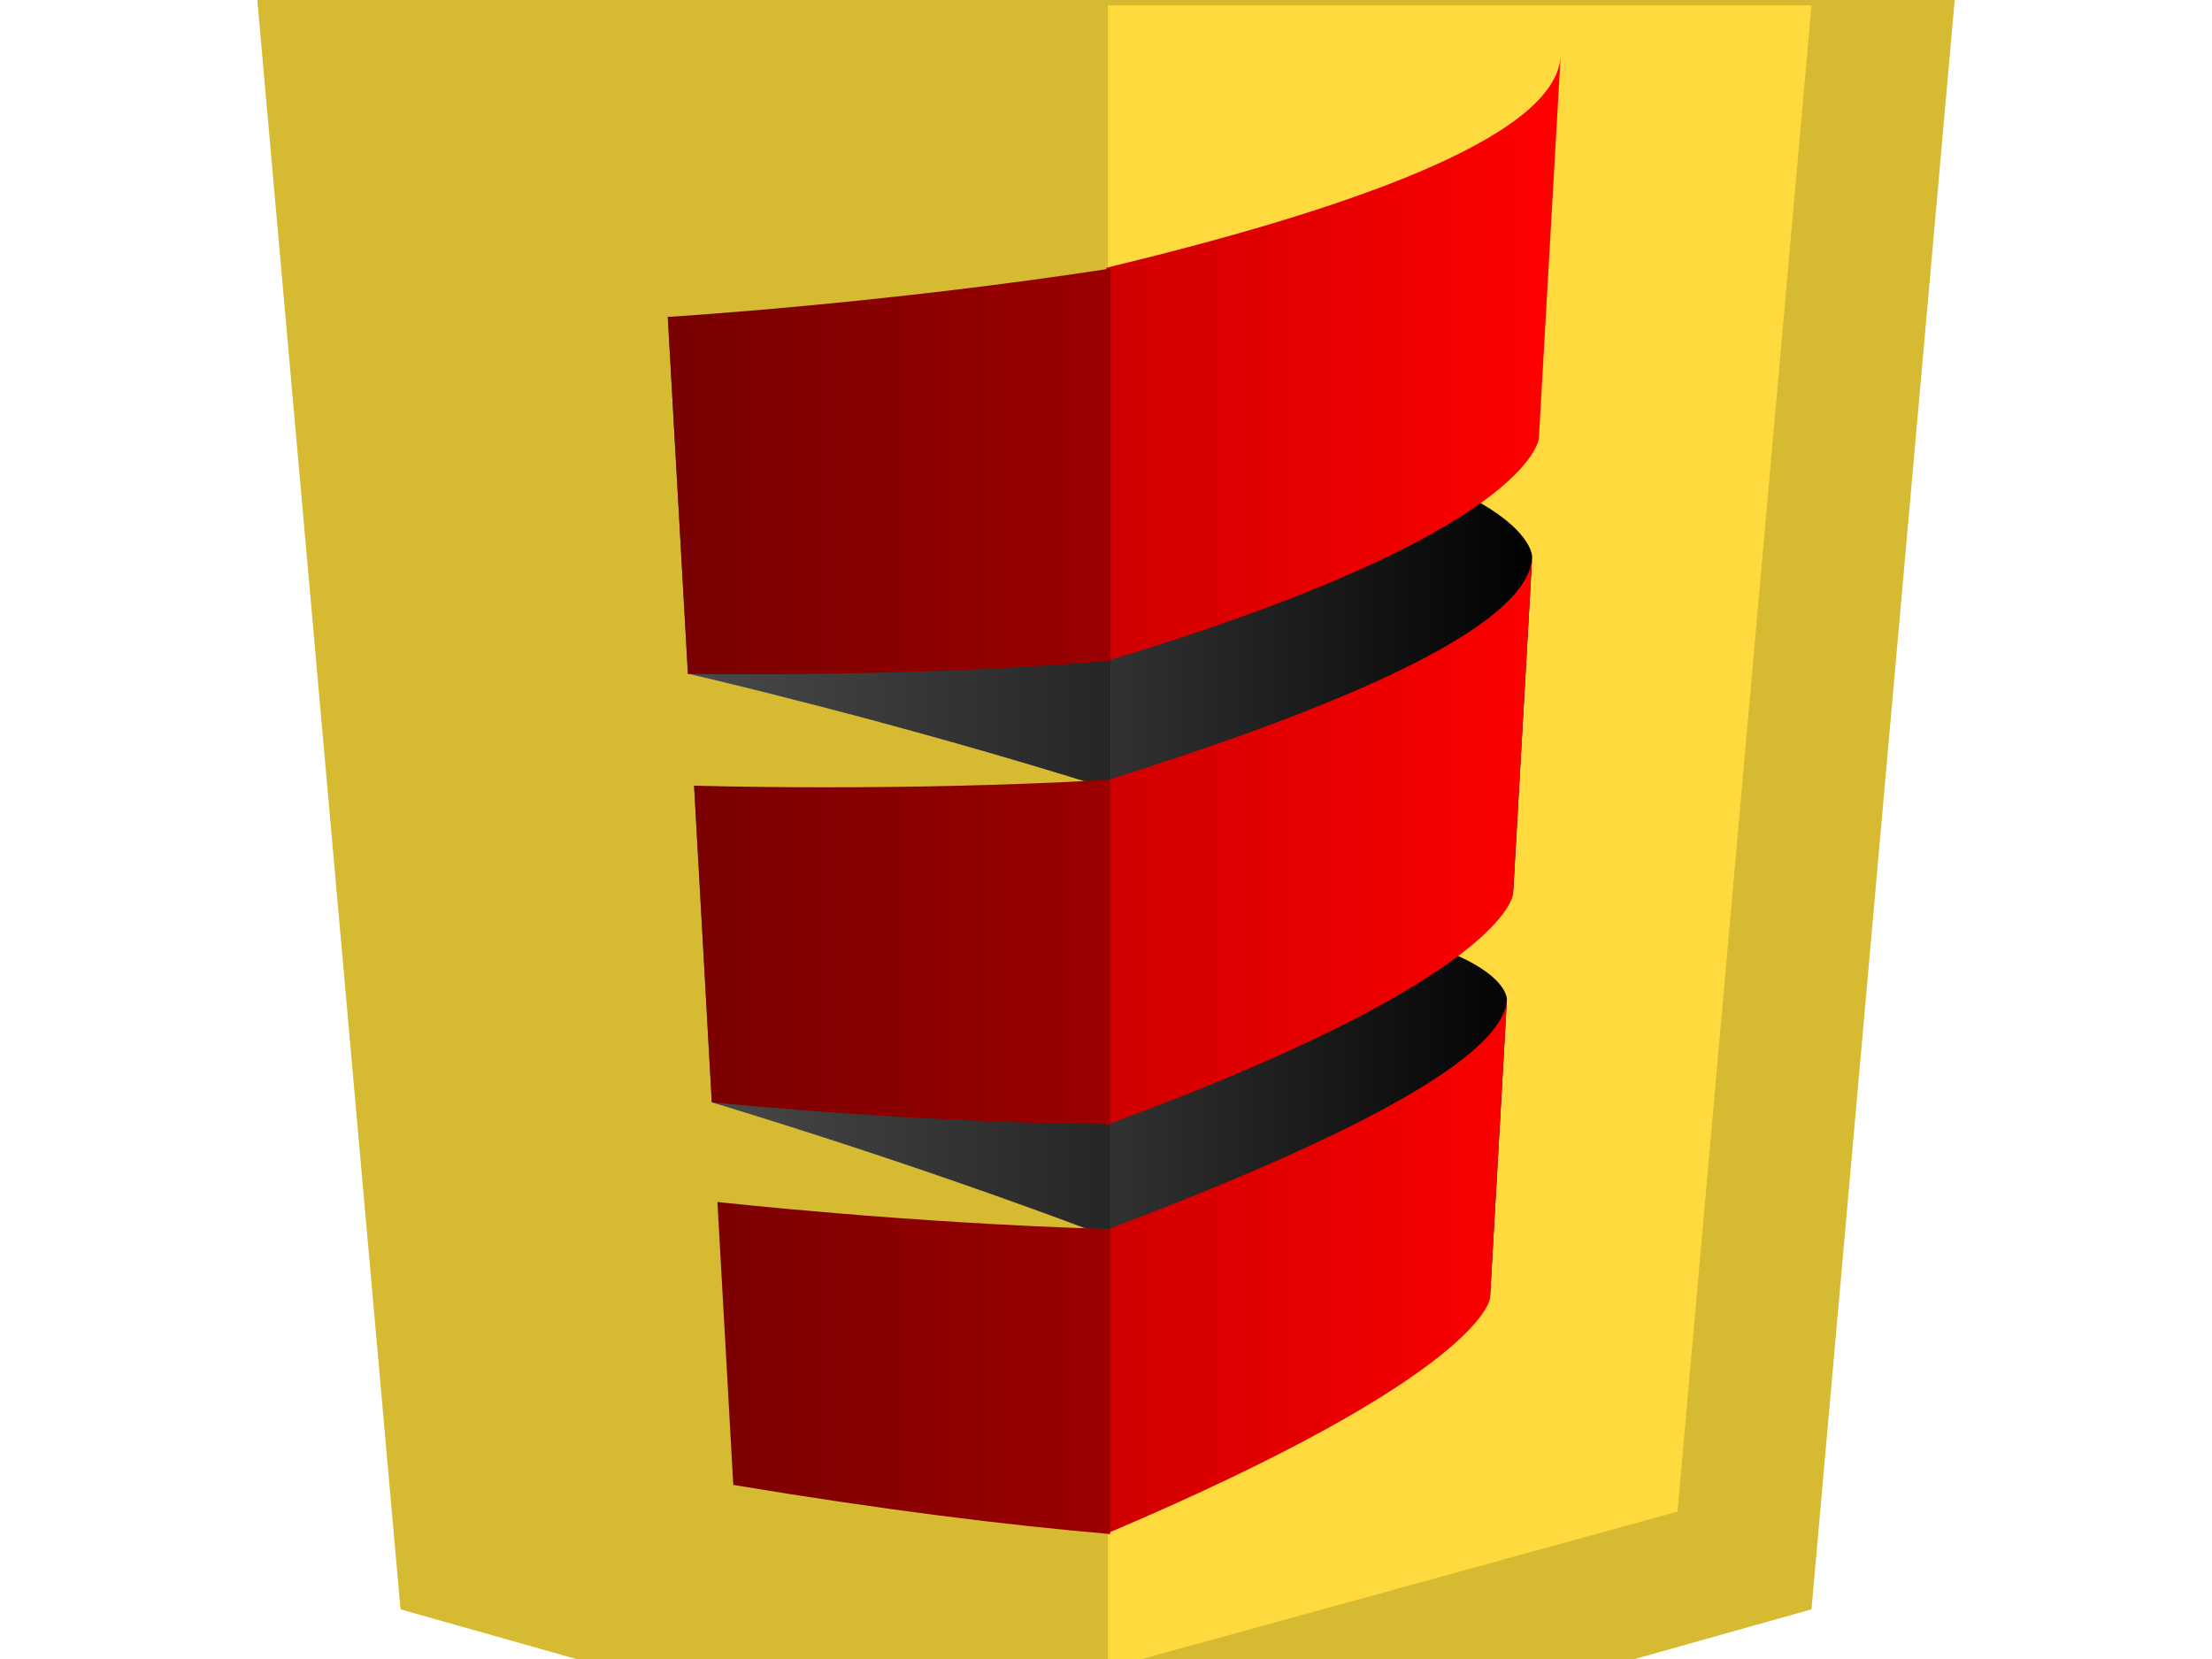
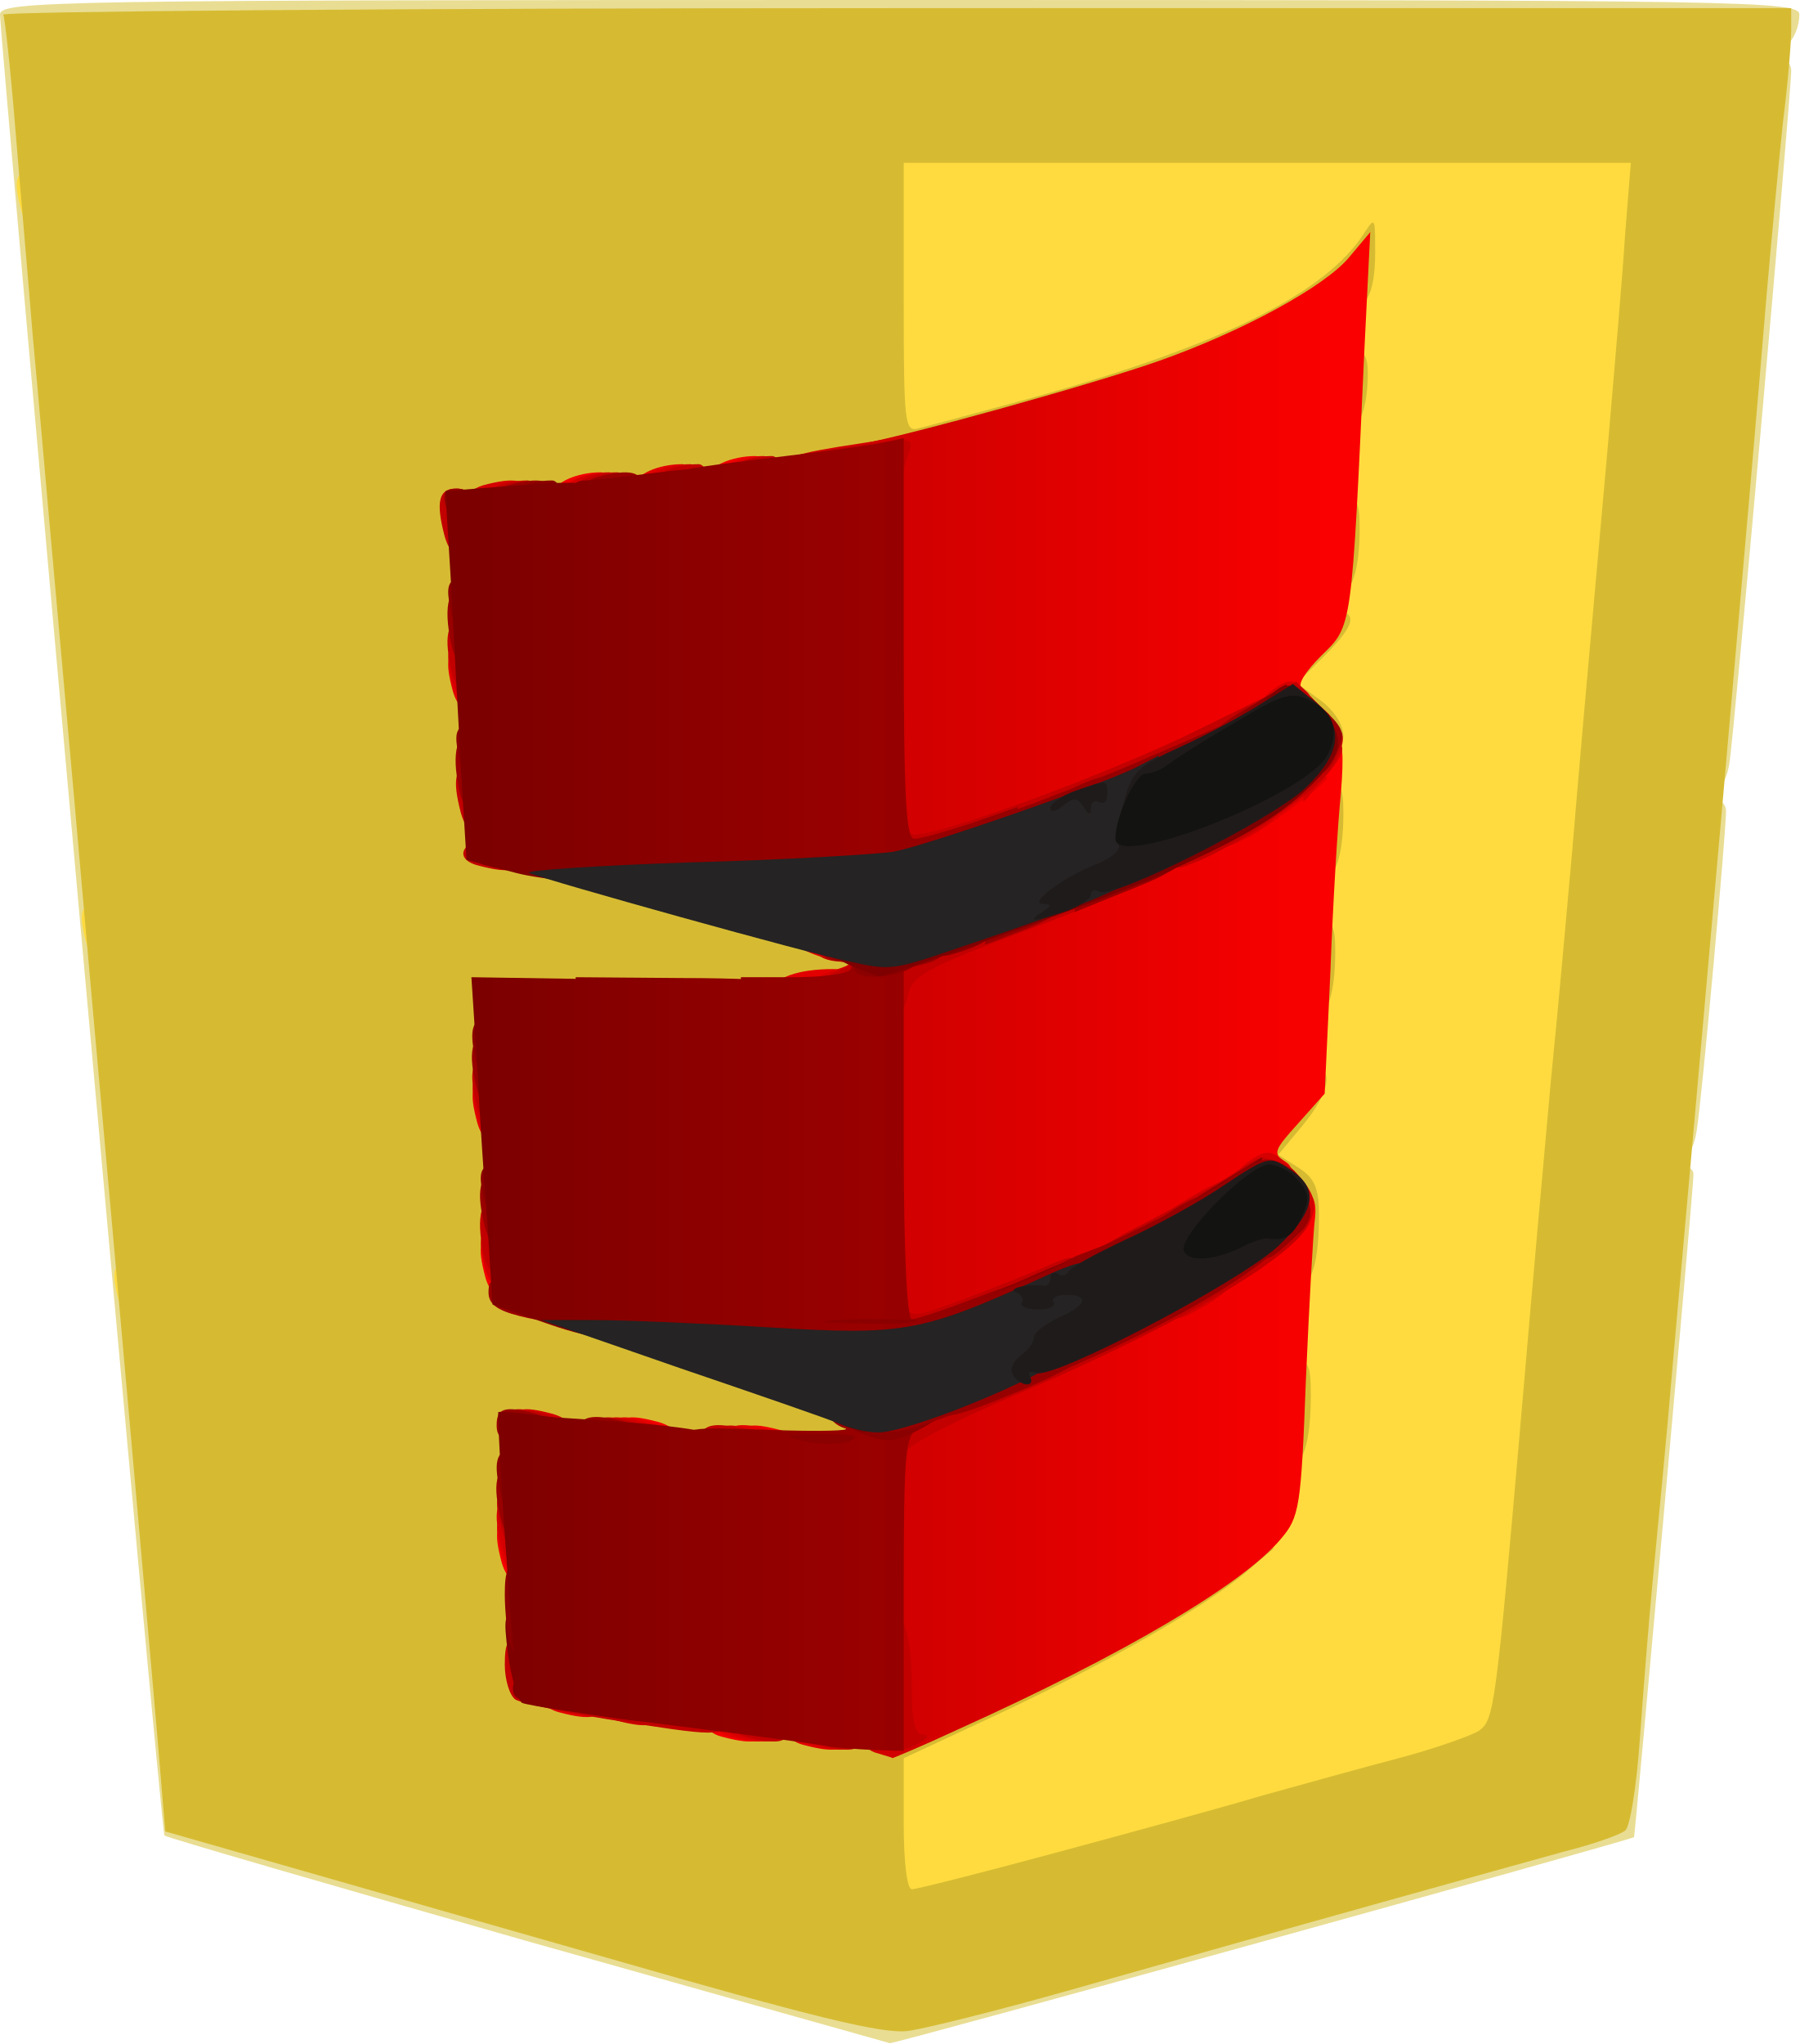
- <svg xmlns="http://www.w3.org/2000/svg" width="1024" height="768" viewBox="100 100 824 568">
-   <path fill="#d6ba32" d="M249.2 674.5L190.9 19.4h642.2l-58.3 655.1-263.5 74.1" />
-   <path fill="#ffda3e" d="M512.7 696.5l212.2-58.4L774.8 77H512.7z" />
-   <g transform="translate(.25 -.664)">
-     <linearGradient id="a" gradientUnits="userSpaceOnUse" x1="30.734" y1="692.755" x2="340.572" y2="692.755" gradientTransform="matrix(1.0501 0 0 1.1201 317.15 -290.412)">
-       <stop offset="0" stop-color="#646464" />
-       <stop offset="1" />
+ <svg xmlns="http://www.w3.org/2000/svg" class="img-fluid" id="outputsvg" style="transform: matrix(1, 0, 0, 1, 0, 0); transform-origin: 50% 50%; cursor: move; max-height: none; transition: transform 200ms ease-in-out 0s;" width="221" height="251" viewBox="0 0 2210 2510">
+   <defs>
+     <linearGradient id="lgpOnLHRG13tZV8" gradientUnits="userSpaceOnUse" x1="26.244%" y1="53.386%" x2="49.321%" y2="53.386%">
+       <stop offset="0%" style="stop-color:rgb(124,0,0);" />
+       <stop offset="98%" style="stop-color:rgb(154,0,0);" />
+       <stop offset="100%" style="stop-color:rgb(151,0,0);" />
    </linearGradient>
-     <path d="M511.9 411.8v124.1c74.9-2.5 144.2.9 142.9 23.4l6.3-111.3s1.8-31-149.2-36.2" fill="url(#a)" />
-     <linearGradient id="b" gradientUnits="userSpaceOnUse" x1="30.734" y1="698.115" x2="340.572" y2="698.115" gradientTransform="matrix(1.0501 0 0 1.1201 317.15 -463.934)">
-       <stop offset="0" stop-color="#646464" />
-       <stop offset="1" />
+     <linearGradient id="lg2Iwi1ZZhEatub5" gradientUnits="userSpaceOnUse" x1="51.131%" y1="48.606%" x2="74.208%" y2="48.606%">
+       <stop offset="0%" style="stop-color:rgb(210,0,0);" />
+       <stop offset="100%" style="stop-color:rgb(251,0,0);" />
    </linearGradient>
-     <path d="M511.9 227.3v141.4c79.6 4.3 152.9 14.6 151.5 39.9l7.1-125.4c0 .1 2-35-158.6-55.9" fill="url(#b)" />
-   </g>
-   <g transform="translate(1.354 .354)">
-     <linearGradient id="c" gradientUnits="userSpaceOnUse" x1="29.63" y1="663.394" x2="339.469" y2="663.394" gradientTransform="matrix(1.0501 0 0 1.1201 318.746 -462.39)">
-       <stop offset="0" stop-color="#4b4b4b" />
-       <stop offset="1" />
-     </linearGradient>
-     <path d="M347.4 192.6l7.5 133s76.4 17.5 157.4 43.1v-141c-44.9-11.9-99.4-23.9-164.9-35.1" fill="url(#c)" />
-     <linearGradient id="d" gradientUnits="userSpaceOnUse" x1="29.63" y1="660.995" x2="339.469" y2="660.995" gradientTransform="matrix(1.0501 0 0 1.1201 318.746 -288.869)">
-       <stop offset="0" stop-color="#4b4b4b" />
-       <stop offset="1" />
-     </linearGradient>
-     <path d="M357.2 367.3l6.6 118s72.2 21.4 148.4 50.4V411.6c-42-14.1-93.2-29.1-155-44.3" fill="url(#d)" />
-   </g>
-   <g transform="translate(.25 -.664)">
-     <linearGradient id="e" gradientUnits="userSpaceOnUse" x1="30.734" y1="665.163" x2="340.572" y2="665.163" gradientTransform="matrix(1.0501 0 0 -1.1201 317.15 954.329)">
-       <stop offset="0" stop-color="#a00000" />
-       <stop offset="1" stop-color="red" />
-     </linearGradient>
-     <path d="M681.1 96.6c-1.8 31-83.2 58.1-169.2 78.8v146.5c159.1-47.7 161.1-83 161.1-83l8.1-142.3" fill="url(#e)" />
-     <linearGradient id="f" gradientUnits="userSpaceOnUse" x1="30.734" y1="504.7" x2="340.572" y2="504.7" gradientTransform="matrix(1.0501 0 0 -1.1201 317.15 954.329)">
-       <stop offset="0" stop-color="#a00000" />
-       <stop offset="1" stop-color="red" />
-     </linearGradient>
-     <path d="M670.5 283.3c-1.5 27.2-78 57.8-158.6 83.1v128.3c149.7-54.8 151.5-86 151.5-86l7.1-125.4" fill="url(#f)" />
-     <linearGradient id="g" gradientUnits="userSpaceOnUse" x1="30.734" y1="363.198" x2="340.572" y2="363.198" gradientTransform="matrix(1.0501 0 0 -1.1201 317.15 954.329)">
-       <stop offset="0" stop-color="#a00000" />
-       <stop offset="1" stop-color="red" />
-     </linearGradient>
-     <path d="M661.1 448c-1.4 24.1-73.5 57.2-149.2 85.8V647c141.3-60 142.9-87.8 142.9-87.8l6.3-111.2" fill="url(#g)" />
-   </g>
-   <g transform="translate(1.354 .354)">
-     <linearGradient id="h" gradientUnits="userSpaceOnUse" x1="29.63" y1="627.977" x2="339.469" y2="627.977" gradientTransform="matrix(1.0501 0 0 -1.1201 318.746 953.592)">
-       <stop offset="0" stop-color="#780000" />
-       <stop offset="1" stop-color="#c00000" />
-     </linearGradient>
-     <path d="M512.2 174.7c-85.5 13.2-164.8 18-164.8 18l7.5 133c62.2.6 114.2-1.3 157.4-4.9V174.7h-.1" fill="url(#h)" />
-     <linearGradient id="i" gradientUnits="userSpaceOnUse" x1="29.63" y1="468.143" x2="339.469" y2="468.143" gradientTransform="matrix(1.0501 0 0 -1.1201 318.746 953.592)">
-       <stop offset="0" stop-color="#780000" />
-       <stop offset="1" stop-color="#c00000" />
-     </linearGradient>
-     <path d="M512.2 365.1c-80.2 4.6-155 2.2-155 2.2l6.6 118c58.8 5.5 107.8 7.8 148.4 8.1V365.1" fill="url(#i)" />
-     <linearGradient id="j" gradientUnits="userSpaceOnUse" x1="29.63" y1="329.761" x2="339.469" y2="329.761" gradientTransform="matrix(1.0501 0 0 -1.1201 318.746 953.592)">
-       <stop offset="0" stop-color="#780000" />
-       <stop offset="1" stop-color="#c00000" />
-     </linearGradient>
-     <path d="M512.2 532.5c-75.6-2.2-146.3-10.1-146.3-10.1l5.9 105.4c55.8 9.3 102.1 15 140.4 18.3V532.5" fill="url(#j)" />
+   </defs>
+   <g id="l1ptKaF8xFWWEl2Bp9vJLfY" fill="rgb(233,221,147)" style="transform: none;">
+     <g style="transform: none;">
+       <path id="pBzLbTvEI" d="M645 2383 c-242 -69 -442 -127 -443 -129 -4 -2 -201 -2199 -202 -2236 0 -17 59 -18 1105 -18 1046 0 1105 1 1105 18 0 25 -20 51 -27 35 -4 -10 -228 -13 -1073 -13 l-1069 0 4 47 c2 27 9 102 15 168 5 66 17 194 25 285 8 91 21 244 30 340 8 96 24 274 35 395 30 332 70 791 77 872 l6 72 56 16 c31 9 79 23 106 31 408 116 692 194 707 194 11 0 90 -20 176 -44 286 -81 546 -154 612 -172 36 -9 70 -21 76 -26 6 -4 14 -54 18 -111 4 -56 11 -145 16 -197 16 -157 40 -434 40 -458 0 -15 6 -22 20 -22 11 0 20 5 20 12 0 19 -72 813 -73 814 -9 5 -908 254 -914 253 -4 -1 -206 -58 -448 -126z" />
+       <path id="pY10GwdX9" d="M2050 1383 c0 -21 7 -110 15 -198 8 -88 15 -170 15 -182 0 -16 6 -23 20 -23 12 0 20 7 20 16 0 26 -30 357 -36 392 -7 47 -34 43 -34 -5z" />
+       <path id="pBYIUviRh" d="M2090 939 c0 -29 26 -339 49 -589 6 -58 13 -144 16 -192 6 -78 9 -88 26 -88 11 0 19 7 19 17 0 29 -70 816 -76 851 -7 43 -34 44 -34 1z" />
+     </g>
+   </g>
+   <g id="lON7Y2VoRBcf1AU0TxkCOC" fill="rgb(255,219,63)" style="transform: none;">
+     <g style="transform: none;">
+       <path id="p3gNt91Np" d="M1080 2240 l0 -111 118 -55 c159 -75 268 -140 324 -194 l46 -45 6 -95 c16 -273 17 -259 -10 -277 -33 -21 -31 -65 5 -111 29 -37 29 -39 41 -237 l12 -200 -31 -26 c-41 -34 -41 -67 3 -111 37 -37 37 -38 51 -290 l6 -107 -78 38 c-119 58 -390 141 -460 141 l-33 0 0 -195 0 -195 476 0 477 0 -6 117 c-4 65 -13 195 -22 288 -19 209 -31 344 -44 500 -6 66 -17 192 -26 280 -8 88 -24 266 -35 395 -33 381 -35 391 -53 405 -9 6 -54 22 -99 34 -46 12 -121 33 -168 46 -233 67 -424 115 -460 115 l-40 0 0 -110z" />
+       <path id="p6Qu8xCW9" d="M146 1598 c-10 -38 -7 -48 14 -48 16 0 20 7 20 35 0 40 -24 49 -34 13z" />
+       <path id="pPjqkcnqo" d="M106 1158 c-10 -38 -7 -48 14 -48 16 0 20 7 20 35 0 40 -24 49 -34 13z" />
+       <path id="pBM7ixtI5" d="M26 258 c-10 -38 -7 -48 14 -48 16 0 20 7 20 35 0 40 -24 49 -34 13z" />
+     </g>
+   </g>
+   <g id="l4ycuSB6EonKVqXy8kaqKkJ" fill="rgb(214,187,50)" style="transform: none;">
+     <g style="transform: none;">
+       <path id="pFVv6dBg1" d="M745 2404 c-340 -97 -391 -112 -486 -139 l-56 -16 -6 -72 c-6 -75 -51 -581 -87 -982 -11 -126 -29 -329 -40 -450 -11 -121 -24 -272 -30 -335 -5 -63 -15 -176 -21 -250 -6 -74 -13 -138 -15 -142 -3 -4 490 -8 1095 -8 l1101 0 0 27 c0 15 -4 65 -10 112 -5 47 -14 142 -20 211 -17 208 -88 1008 -115 1310 -8 96 -20 218 -25 270 -5 52 -12 141 -16 197 -4 57 -12 107 -18 111 -6 5 -40 17 -76 26 -65 18 -321 89 -610 171 -85 24 -173 46 -195 49 -31 4 -116 -17 -370 -90z m552 -129 c93 -25 206 -56 253 -70 47 -13 122 -34 168 -46 45 -12 90 -28 99 -34 18 -14 20 -24 53 -405 11 -129 27 -307 35 -395 9 -88 20 -214 26 -280 10 -119 15 -176 44 -500 8 -93 18 -209 21 -257 l7 -88 -447 0 -446 0 0 166 c0 153 1 165 18 160 9 -2 60 -16 112 -30 250 -67 389 -134 437 -212 11 -17 12 -15 12 16 1 58 -9 80 -35 80 -13 0 -24 5 -24 10 0 6 -13 10 -30 10 -18 0 -30 5 -30 13 0 15 -41 37 -70 37 -10 0 -20 4 -22 9 -4 11 -242 84 -344 106 -38 8 -154 24 -259 35 -104 11 -214 23 -244 26 l-54 6 7 146 c4 81 9 170 13 199 l6 52 51 11 c28 5 135 34 239 63 l187 52 0 31 c0 30 -2 31 -52 38 -29 3 -136 6 -236 6 l-184 0 6 123 c4 67 9 145 12 172 l5 50 107 33 c59 19 160 52 225 75 l117 41 0 34 0 35 -117 -6 c-65 -4 -164 -10 -221 -13 l-103 -7 7 139 c4 81 11 144 18 150 6 6 79 21 161 33 246 34 259 35 293 17 17 -9 40 -16 52 -16 11 0 20 -4 20 -8 0 -10 65 -42 85 -42 8 0 15 -4 15 -8 0 -11 66 -42 90 -42 11 0 20 -7 20 -15 0 -9 9 -15 25 -15 16 0 25 -6 25 -15 0 -8 9 -15 20 -15 11 0 20 -7 20 -15 0 -11 11 -15 38 -15 l37 1 -35 30 c-50 42 -166 109 -302 173 l-118 55 0 81 c0 46 4 80 10 80 5 0 85 -20 177 -45z" />
+       <path id="p11YgGirHY" d="M1570 1735 c0 -58 2 -65 20 -65 17 0 20 7 20 43 0 56 -9 87 -26 87 -11 0 -14 -16 -14 -65z" />
+       <path id="p17ugvsW6F" d="M1580 1533 c-1 -48 -17 -83 -39 -83 -6 0 -11 -15 -11 -34 0 -26 7 -41 30 -59 17 -14 30 -30 30 -36 0 -6 9 -11 20 -11 29 0 25 29 -10 72 l-30 36 25 16 c20 13 25 25 25 59 0 56 -9 87 -26 87 -10 0 -14 -14 -14 -47z" />
+       <path id="pXF7bujLz" d="M1600 1190 c0 -53 2 -60 20 -60 16 0 20 7 20 38 0 52 -10 82 -26 82 -10 0 -14 -16 -14 -60z" />
+       <path id="p49oAUE9E" d="M1610 1020 c0 -53 2 -60 20 -60 16 0 20 7 20 38 0 52 -10 82 -26 82 -10 0 -14 -16 -14 -60z" />
+       <path id="pr2KxK481" d="M1595 900 c-9 -10 -20 -40 -23 -65 -4 -41 -2 -47 17 -52 11 -3 21 -12 21 -19 0 -8 10 -14 25 -14 34 0 31 16 -8 55 l-34 34 29 21 c32 24 38 60 10 60 -11 0 -27 -9 -37 -20z" />
+       <path id="pIP8qmX3c" d="M1630 670 c0 -53 2 -60 20 -60 16 0 20 7 20 38 0 52 -10 82 -26 82 -10 0 -14 -16 -14 -60z" />
+       <path id="p1DTQIkjkC" d="M1640 480 c0 -43 3 -50 20 -50 15 0 20 7 20 28 0 42 -11 72 -26 72 -10 0 -14 -14 -14 -50z" />
+     </g>
+   </g>
+   <g id="l4mdhA36GWP3X10TZN0G1md" fill="rgb(244,0,0)" style="transform: none;">
+     <g style="transform: none;">
+       <path id="ptbNaX5YL" d="M1078 2153 c-10 -2 -18 -10 -18 -18 0 -14 30 -25 73 -25 15 0 27 -6 27 -13 0 -15 61 -47 90 -47 11 0 20 -4 20 -10 0 -5 7 -10 15 -10 8 0 15 -3 15 -8 0 -4 20 -18 44 -31 44 -23 45 -24 50 -85 3 -33 5 -104 4 -156 -2 -114 15 -151 93 -200 27 -18 60 -46 74 -62 30 -36 55 -32 50 9 -2 15 -7 104 -11 196 -6 159 -8 170 -31 197 -46 55 -193 142 -397 234 -43 20 -79 35 -80 35 0 -1 -9 -3 -18 -6z" fill="url(#lg2Iwi1ZZhEatub5)" />
+       <path id="pCWroagdu" d="M888 2133 c-33 -8 -20 -33 17 -33 28 0 35 4 35 20 0 20 -14 23 -52 13z" />
+       <path id="pRQ4gHoOY" d="M616 1918 c-10 -38 -7 -48 14 -48 16 0 20 7 20 35 0 40 -24 49 -34 13z" />
+       <path id="pTptgKvJ0" d="M910 1770 c0 -21 10 -24 48 -14 36 10 27 34 -13 34 -28 0 -35 -4 -35 -20z" />
+       <path id="p6gfuWyOh" d="M760 1760 c0 -21 10 -24 48 -14 36 10 27 34 -13 34 -28 0 -35 -4 -35 -20z" />
+       <path id="pu9PN0d5t" d="M596 1568 c-10 -38 -7 -48 14 -48 16 0 20 7 20 35 0 40 -24 49 -34 13z" />
+       <path id="pdzPl0589" d="M1436 1458 c-33 -201 -38 -247 -33 -295 3 -30 13 -65 21 -78 9 -14 16 -31 16 -39 0 -9 22 -27 49 -41 28 -14 69 -43 92 -65 63 -60 73 -55 66 33 -4 39 -10 139 -13 221 l-7 149 -33 37 c-29 32 -31 37 -16 46 14 9 9 15 -29 37 -25 15 -60 27 -77 27 -27 0 -32 -4 -36 -32z" fill="url(#lg2Iwi1ZZhEatub5)" />
+       <path id="p1CqqC647g" d="M1423 903 c-14 -30 -16 -151 -4 -278 4 -46 3 -91 -2 -106 l-10 -25 -93 27 c-106 32 -231 59 -269 59 -41 0 -31 -28 13 -35 57 -10 287 -74 366 -102 102 -36 203 -91 233 -127 l26 -31 -7 140 c-16 351 -15 343 -53 380 -20 20 -30 36 -24 40 20 12 11 22 -48 54 -74 39 -111 41 -128 4z" fill="url(#lg2Iwi1ZZhEatub5)" />
+       <path id="pOxqTPrDU" d="M680 606 c0 -13 28 -26 58 -26 6 0 12 9 12 20 0 16 -7 20 -35 20 -23 0 -35 -5 -35 -14z" />
+       <path id="p2EgDsOaF" d="M870 586 c0 -13 28 -26 58 -26 6 0 12 9 12 20 0 16 -7 20 -35 20 -23 0 -35 -5 -35 -14z" />
+     </g>
+   </g>
+   <g id="l2nwvD0tNjAWMlxnD0di6Hc" fill="rgb(227,0,0)" style="transform: none;">
+     <g style="transform: none;">
+       <path id="pIknicey8" d="M988 2143 c-33 -8 -20 -33 17 -33 28 0 35 4 35 20 0 20 -14 23 -52 13z" />
+       <path id="p16qyA4JKy" d="M1110 2125 c0 -22 4 -25 36 -25 44 0 42 18 -4 37 -31 13 -32 12 -32 -12z" />
+       <path id="pzLUF45J1" d="M898 2133 c-33 -8 -20 -33 17 -33 28 0 35 4 35 20 0 20 -14 23 -52 13z" />
+       <path id="pjjqFOgt9" d="M688 2103 c-33 -8 -20 -33 17 -33 28 0 35 4 35 20 0 20 -14 23 -52 13z" />
+       <path id="pfL7pMnz9" d="M1225 1957 c2 -170 14 -287 29 -287 15 0 200 -93 204 -102 2 -5 10 -8 18 -8 8 0 14 -4 14 -10 0 -5 7 -10 15 -10 8 0 15 -4 15 -10 0 -5 11 -10 25 -10 16 0 25 -6 25 -15 0 -8 8 -15 18 -15 15 0 19 8 19 33 1 22 -1 27 -6 14 -6 -17 -8 -17 -20 -4 -7 9 -34 30 -61 47 -76 49 -92 85 -91 202 1 53 4 103 7 112 3 8 0 24 -6 36 -11 20 -10 21 19 17 16 -3 34 -8 40 -12 6 -3 9 0 6 8 -5 12 -188 120 -246 144 l-26 11 2 -141z" fill="url(#lg2Iwi1ZZhEatub5)" />
+       <path id="pB56r99bo" d="M616 1908 c-10 -38 -7 -48 14 -48 16 0 20 7 20 35 0 40 -24 49 -34 13z" />
+       <path id="pQUVJC9b7" d="M890 1770 c0 -21 16 -25 58 -14 39 11 27 34 -18 34 -33 0 -40 -3 -40 -20z" />
+       <path id="pshoxI7f3" d="M750 1760 c0 -21 10 -24 48 -14 36 10 27 34 -13 34 -28 0 -35 -4 -35 -20z" />
+       <path id="plYwvemO1" d="M1245 1559 c-10 -35 -19 -329 -10 -394 5 -43 10 -55 24 -55 10 0 20 -3 24 -6 15 -16 165 -74 189 -74 31 0 37 14 12 24 -9 4 -14 9 -11 13 4 3 -2 20 -12 37 -30 49 -33 88 -17 185 9 50 16 102 16 116 0 14 5 25 11 25 6 0 8 7 5 16 -5 12 5 10 38 -10 24 -14 46 -22 50 -19 12 12 6 43 -9 43 -8 0 -15 4 -15 8 0 18 -190 105 -239 110 -44 4 -49 2 -56 -19z" fill="url(#lg2Iwi1ZZhEatub5)" />
+       <path id="pPdSvEWjO" d="M586 1378 c-10 -38 -7 -48 14 -48 16 0 20 7 20 35 0 40 -24 49 -34 13z" />
+       <path id="pfLAvFCZy" d="M950 1216 c0 -15 30 -26 73 -26 20 0 27 5 27 20 0 17 -7 20 -50 20 -36 0 -50 -4 -50 -14z" />
+       <path id="p1ok6gmN7" d="M995 1170 c-16 -7 -13 -9 18 -9 20 -1 37 4 37 9 0 12 -27 12 -55 0z" />
+       <path id="p17HlqAhXo" d="M1520 1005 c0 -18 5 -25 20 -25 11 0 20 -7 20 -15 0 -10 11 -15 35 -15 19 0 35 2 35 5 0 7 -92 75 -101 75 -5 0 -9 -11 -9 -25z" />
+       <path id="pxQQyKOIv" d="M1260 991 c0 -5 -9 -12 -19 -16 -29 -9 -32 -43 -21 -245 6 -122 6 -186 0 -188 -6 -2 -10 -9 -10 -16 0 -11 148 -62 200 -69 8 -2 20 -6 26 -9 14 -9 17 32 13 157 -2 55 -4 136 -4 180 0 76 1 80 23 83 23 3 23 4 5 18 -25 20 65 -24 101 -49 16 -12 26 -16 23 -10 -4 7 -3 14 2 18 14 8 2 35 -15 35 -8 0 -14 4 -14 9 0 8 -94 54 -188 90 -55 22 -122 28 -122 12z" fill="url(#lg2Iwi1ZZhEatub5)" />
+       <path id="p18F2aNGXR" d="M556 848 c-10 -38 -7 -48 14 -48 16 0 20 7 20 35 0 40 -24 49 -34 13z" />
+       <path id="pknx2q53z" d="M780 596 c0 -13 28 -26 58 -26 6 0 12 9 12 20 0 16 -7 20 -35 20 -23 0 -35 -5 -35 -14z" />
+       <path id="pdxr9hWOi" d="M880 586 c0 -13 28 -26 58 -26 6 0 12 9 12 20 0 16 -7 20 -35 20 -23 0 -35 -5 -35 -14z" />
+     </g>
+   </g>
+   <g id="l5gHrRne25h6BNpmSVPVkJH" fill="rgb(213,0,0)" style="transform: none;">
+     <g style="transform: none;">
+       <path id="pw74UzKyC" d="M998 2143 c-33 -8 -20 -33 17 -33 28 0 35 4 35 20 0 20 -14 23 -52 13z" />
+       <path id="p3hrx7CAv" d="M1085 2038 c-3 -62 -5 -155 -3 -206 l3 -94 75 -30 c41 -16 87 -36 102 -44 14 -8 36 -14 47 -14 12 0 21 -4 21 -10 0 -5 16 -10 35 -10 19 0 35 4 35 8 0 5 -25 22 -57 37 -31 16 -51 31 -45 33 6 2 4 10 -7 21 -25 25 -46 156 -35 218 4 26 8 55 8 64 1 9 7 23 15 33 8 9 11 19 7 23 -3 3 -6 1 -6 -5 0 -6 -7 -9 -15 -6 -8 4 -15 12 -15 19 0 11 -127 75 -149 75 -5 0 -12 -51 -16 -112z" fill="url(#lg2Iwi1ZZhEatub5)" />
+       <path id="pzgVuzU2a" d="M908 2133 c-33 -8 -20 -33 17 -33 28 0 35 4 35 20 0 20 -14 23 -52 13z" />
+       <path id="p3oAEU2dL" d="M758 2113 c-33 -8 -20 -33 17 -33 28 0 35 4 35 20 0 20 -14 23 -52 13z" />
+       <path id="plRQU1WO6" d="M616 1898 c-11 -42 -7 -58 14 -58 17 0 20 7 20 40 0 45 -23 57 -34 18z" />
+       <path id="pysXEkDpq" d="M880 1770 c0 -21 10 -24 48 -14 36 10 27 34 -13 34 -28 0 -35 -4 -35 -20z" />
+       <path id="p124NMlIdx" d="M740 1760 c0 -21 10 -24 48 -14 36 10 27 34 -13 34 -28 0 -35 -4 -35 -20z" />
+       <path id="pViKA5fEB" d="M630 1750 c0 -21 10 -24 48 -14 36 10 27 34 -13 34 -28 0 -35 -4 -35 -20z" />
+       <path id="p15xEmImSU" d="M1087 1643 c-8 -8 -9 -429 -1 -458 4 -15 33 -30 112 -59 59 -21 136 -52 171 -68 65 -28 121 -37 121 -17 0 10 -138 79 -158 79 -5 0 -23 18 -40 40 -32 39 -32 40 -32 152 1 62 4 134 7 161 5 42 8 47 32 47 l26 1 -25 15 -25 15 25 -7 c21 -5 76 -27 103 -41 4 -2 7 7 7 21 0 19 -5 26 -19 26 -11 0 -21 3 -23 8 -3 8 -46 26 -157 68 -63 24 -111 30 -124 17z" fill="url(#lg2Iwi1ZZhEatub5)" />
+       <path id="p12MRi7hpv" d="M1440 1595 c0 -22 4 -25 35 -25 43 0 44 10 6 33 -38 22 -41 22 -41 -8z" />
+       <path id="pF5gBArWh" d="M596 1558 c-10 -38 -7 -48 14 -48 16 0 20 7 20 35 0 40 -24 49 -34 13z" />
+       <path id="ppUAbvhjx" d="M1420 1502 c0 -8 71 -52 84 -52 14 0 5 48 -10 54 -23 9 -74 7 -74 -2z" />
+       <path id="pVEvdNjIu" d="M1580 1486 c0 -18 -7 -25 -30 -29 -35 -8 -38 -17 -10 -35 18 -11 24 -9 50 16 20 21 27 36 23 51 -7 29 -33 27 -33 -3z" />
+       <path id="pl75tBg3L" d="M586 1368 c-10 -38 -7 -48 14 -48 16 0 20 7 20 35 0 40 -24 49 -34 13z" />
+       <path id="p4SNi3l8y" d="M990 1216 c0 -7 15 -18 33 -24 22 -7 26 -10 12 -11 -11 -1 -27 -6 -35 -11 -11 -7 -5 -10 23 -10 36 0 37 1 37 35 0 33 -2 35 -35 35 -23 0 -35 -5 -35 -14z" />
+       <path id="ppgrNmsR1" d="M1087 1053 c-4 -3 -7 -112 -7 -240 l0 -234 -60 7 c-50 6 -60 4 -60 -9 0 -15 13 -20 100 -33 44 -6 193 -39 228 -50 10 -4 13 -3 6 3 -24 19 -35 77 -43 236 -9 166 -7 207 9 207 5 0 15 7 24 15 13 14 21 13 68 -6 106 -42 98 -41 98 -14 0 20 -5 25 -25 25 -14 0 -25 5 -25 10 0 6 -11 10 -24 10 -13 0 -26 4 -28 9 -1 4 -46 22 -98 40 -91 30 -149 39 -163 24z" fill="url(#lg2Iwi1ZZhEatub5)" />
+       <path id="psTeXxSeT" d="M1500 1015 c0 -22 4 -25 35 -25 43 0 44 10 6 33 -38 22 -41 22 -41 -8z" />
+       <path id="pQTUAYNG0" d="M1600 948 c0 -34 3 -38 25 -38 31 0 32 11 0 47 l-24 28 -1 -37z" />
+       <path id="p1AfezPRGc" d="M1550 862 c0 -4 9 -13 19 -19 16 -10 22 -8 37 8 17 18 16 19 -19 19 -21 0 -37 -3 -37 -8z" />
+       <path id="p1EiIsUj8J" d="M556 838 c-10 -38 -7 -48 14 -48 16 0 20 7 20 35 0 40 -24 49 -34 13z" />
+       <path id="pprXGRDeu" d="M570 616 c0 -7 10 -16 23 -20 41 -11 57 -7 57 14 0 17 -7 20 -40 20 -27 0 -40 -4 -40 -14z" />
+       <path id="pBDF4ogsW" d="M690 606 c0 -13 28 -26 58 -26 6 0 12 9 12 20 0 16 -7 20 -35 20 -23 0 -35 -5 -35 -14z" />
+       <path id="p40YH3Oey" d="M790 596 c0 -13 28 -26 58 -26 6 0 12 9 12 20 0 16 -7 20 -35 20 -23 0 -35 -5 -35 -14z" />
+     </g>
+   </g>
+   <g id="l3HdvqrTeosp56VDy9iiCfG" fill="rgb(194,0,0)" style="transform: none;">
+     <g style="transform: none;">
+       <path id="pWeM95HGK" d="M1008 2143 c-33 -8 -20 -33 17 -33 28 0 35 4 35 20 0 20 -14 23 -52 13z" />
+       <path id="pXnsi2DGF" d="M1080 2065 c0 -66 3 -85 14 -85 17 0 26 31 26 98 0 35 4 52 13 52 19 0 -15 20 -35 20 -16 0 -18 -11 -18 -85z" />
+       <path id="p1DAUrhR3R" d="M918 2133 c-33 -8 -20 -33 17 -33 28 0 35 4 35 20 0 20 -14 23 -52 13z" />
+       <path id="pXVSjACAX" d="M745 2111 c-55 -9 -106 -20 -112 -24 -7 -5 -13 -24 -13 -43 0 -27 4 -34 20 -34 15 0 20 7 20 24 0 29 5 31 133 47 83 11 97 15 97 31 0 21 -7 21 -145 -1z" />
+       <path id="pJ1FU2pwr" d="M616 1878 c-10 -38 -7 -48 14 -48 16 0 20 7 20 35 0 40 -24 49 -34 13z" />
+       <path id="p1DkdjMRbg" d="M1080 1767 c0 -37 27 -57 75 -57 14 0 25 -4 25 -9 0 -10 78 -41 102 -41 9 0 18 -4 20 -9 5 -13 125 -71 148 -71 11 0 20 -7 20 -15 0 -8 7 -15 15 -15 8 0 15 -4 15 -10 0 -5 5 -10 10 -10 6 0 21 -11 34 -25 25 -27 66 -34 66 -11 0 37 -148 127 -349 213 -88 37 -147 68 -149 77 -7 31 -32 17 -32 -17z" />
+       <path id="pvznUXWO4" d="M860 1770 c0 -21 16 -25 58 -14 39 11 27 34 -18 34 -33 0 -40 -3 -40 -20z" />
+       <path id="pGiqlddQH" d="M730 1760 c0 -21 10 -24 48 -14 36 10 27 34 -13 34 -28 0 -35 -4 -35 -20z" />
+       <path id="pJlBoYOjX" d="M620 1750 c0 -21 10 -24 48 -14 36 10 27 34 -13 34 -28 0 -35 -4 -35 -20z" />
+       <path id="pQbg3B3E5" d="M1080 1615 c0 -39 24 -50 33 -15 5 19 6 19 69 -4 34 -13 80 -31 101 -40 37 -16 37 -16 37 7 0 25 -33 47 -70 47 -11 0 -20 4 -20 8 0 12 -71 32 -114 32 -35 0 -36 -1 -36 -35z" />
+       <path id="peIN32ZaO" d="M596 1548 c-12 -48 -7 -78 14 -78 17 0 20 7 20 50 0 36 -4 50 -14 50 -7 0 -16 -10 -20 -22z" />
+       <path id="pUMerubcj" d="M1330 1550 c0 -5 35 -28 78 -49 42 -22 91 -49 107 -60 39 -27 45 -26 45 4 0 16 -6 25 -15 25 -8 0 -15 5 -15 10 0 6 -16 10 -35 10 -27 0 -35 4 -35 18 0 11 -14 25 -35 35 -39 19 -95 23 -95 7z" />
+       <path id="pw6jUyBYL" d="M586 1358 c-11 -42 -7 -58 14 -58 17 0 20 7 20 40 0 45 -23 57 -34 18z" />
+       <path id="pfqunS5mo" d="M1080 1206 l0 -44 78 -26 c42 -14 85 -26 95 -26 9 0 17 -4 17 -10 0 -5 18 -13 40 -16 22 -4 40 -10 40 -15 0 -5 16 -9 36 -9 66 0 31 24 -119 80 -133 50 -147 58 -152 83 -11 45 -35 34 -35 -17z" />
+       <path id="pwUeMXXPp" d="M1000 1217 c0 -7 12 -18 28 -24 24 -10 25 -11 5 -12 -38 -2 -37 -21 1 -21 34 0 36 2 36 35 0 33 -2 35 -35 35 -22 0 -35 -5 -35 -13z" />
+       <path id="pGlfT8XKn" d="M588 1063 c-33 -8 -20 -33 17 -33 28 0 35 4 35 20 0 20 -14 23 -52 13z" />
+       <path id="pOcmQEgKt" d="M1440 1047 c0 -25 33 -47 70 -47 11 0 20 -7 20 -15 0 -8 9 -15 20 -15 11 0 20 -7 20 -15 0 -8 9 -20 20 -27 11 -7 20 -18 20 -25 0 -7 9 -13 20 -13 24 0 26 22 4 55 -18 27 -106 88 -159 111 -34 14 -35 14 -35 -9z" />
+       <path id="pdlULyXxt" d="M1080 1025 c0 -24 5 -35 15 -35 8 0 15 6 15 14 0 8 4 17 9 20 15 10 241 -72 359 -131 l114 -56 20 21 21 20 -47 7 c-25 4 -46 13 -46 19 0 13 -61 46 -86 46 -9 0 -22 7 -30 15 -8 8 -31 17 -52 21 -20 4 -39 10 -42 14 -10 15 -167 60 -208 60 -41 0 -42 0 -42 -35z" />
+       <path id="pzhxvanNM" d="M566 998 c-11 -42 -7 -58 14 -58 17 0 20 7 20 40 0 45 -23 57 -34 18z" />
+       <path id="peW2PAiUk" d="M556 828 c-12 -45 -7 -68 14 -68 17 0 20 7 20 45 0 49 -23 64 -34 23z" />
+       <path id="p1HDPVFFan" d="M546 658 c-11 -42 -7 -58 14 -58 17 0 20 7 20 40 0 45 -23 57 -34 18z" />
+       <path id="pwumbMddu" d="M590 616 c0 -13 28 -26 58 -26 6 0 12 9 12 20 0 16 -7 20 -35 20 -23 0 -35 -5 -35 -14z" />
+       <path id="pCLXhVDMK" d="M700 606 c0 -13 28 -26 58 -26 6 0 12 9 12 20 0 16 -7 20 -35 20 -23 0 -35 -5 -35 -14z" />
+       <path id="p8obavBvp" d="M800 596 c0 -13 28 -26 58 -26 6 0 12 9 12 20 0 16 -7 20 -35 20 -23 0 -35 -5 -35 -14z" />
+       <path id="pEdMIaN8r" d="M890 586 c0 -13 28 -26 58 -26 6 0 12 9 12 20 0 16 -7 20 -35 20 -23 0 -35 -5 -35 -14z" />
+       <path id="psD6LDLrh" d="M970 575 c0 -14 18 -19 104 -31 44 -6 48 -5 43 10 -4 10 -7 21 -7 24 0 4 -31 8 -70 9 -54 2 -70 -1 -70 -12z" />
+     </g>
+   </g>
+   <g id="l3LhPHhdfnHUpHbadxpV9JF" fill="rgb(153,0,0)" style="transform: none;">
+     <g style="transform: none;">
+       <path id="pggho6OVi" d="M1020 2145 c-8 -2 -95 -14 -192 -26 -98 -12 -182 -25 -187 -28 -5 -4 -13 -30 -17 -59 -6 -49 -5 -52 15 -52 18 0 21 6 21 40 0 36 2 39 33 45 157 26 197 26 229 -3 10 -8 15 -19 12 -24 -3 -5 -9 -60 -13 -121 l-6 -112 -35 -5 c-26 -4 -36 -10 -38 -26 -3 -21 -1 -22 105 -18 59 2 100 1 91 -2 -10 -3 -18 -10 -18 -15 0 -11 64 -10 100 1 22 6 23 8 8 15 -16 6 -18 26 -18 201 l0 194 -37 -1 c-21 -1 -45 -3 -53 -4z" fill="url(#lgpOnLHRG13tZV8)" />
+       <path id="pMyJ2wygB" d="M616 1868 c-12 -45 -7 -68 14 -68 17 0 20 7 20 45 0 49 -23 64 -34 23z" />
+       <path id="pNyh0448a" d="M710 1760 c0 -21 16 -25 58 -14 39 11 27 34 -18 34 -33 0 -40 -3 -40 -20z" />
+       <path id="pT7GWlGjD" d="M610 1750 c0 -21 10 -24 48 -14 36 10 27 34 -13 34 -28 0 -35 -4 -35 -20z" />
+       <path id="phvnnLbZv" d="M1150 1721 c0 -20 18 -31 51 -31 10 0 19 -4 19 -10 0 -5 11 -10 25 -10 14 0 25 -4 25 -10 0 -5 16 -10 36 -10 55 0 38 19 -51 57 -92 38 -105 40 -105 14z" />
+       <path id="pUcwMQTit" d="M883 1604 c3 -27 10 -50 16 -52 7 -2 11 -60 11 -178 l0 -174 64 0 c36 0 68 -4 71 -10 3 -5 -3 -10 -14 -10 -12 0 -21 -5 -21 -11 0 -7 15 -10 40 -7 22 2 40 0 40 -4 0 -5 16 -8 35 -8 41 0 49 24 10 34 l-25 6 0 215 c0 133 4 215 10 215 5 0 39 -11 75 -25 l65 -24 0 24 c0 20 -5 25 -24 25 -13 0 -26 6 -28 13 -4 9 -48 13 -168 15 l-163 3 6 -47z" fill="url(#lgpOnLHRG13tZV8)" />
+       <path id="pWkyDptKT" d="M638 1616 c-28 -7 -38 -15 -38 -29 0 -17 5 -18 38 -12 44 8 45 8 40 32 -3 16 -8 17 -40 9z" />
+       <path id="pqHliXk0m" d="M1282 1568 c3 -7 26 -21 51 -30 l47 -18 0 24 c0 25 -21 36 -73 36 -19 0 -27 -4 -25 -12z" />
+       <path id="pNXAtKi0h" d="M1550 1526 c0 -31 20 -56 44 -56 19 0 21 27 3 43 -41 39 -47 41 -47 13z" />
+       <path id="pIO4KcHIy" d="M596 1508 c-12 -45 -7 -68 14 -68 17 0 20 7 20 45 0 49 -23 64 -34 23z" />
+       <path id="p5OKmmbuu" d="M1410 1512 c0 -8 52 -42 64 -42 3 0 6 11 6 25 0 22 -4 25 -35 25 -19 0 -35 -4 -35 -8z" />
+       <path id="p18UvSXdhf" d="M586 1338 c-12 -45 -7 -68 14 -68 17 0 20 7 20 45 0 49 -23 64 -34 23z" />
+       <path id="pUe06wxZo" d="M1210 1136 c0 -25 21 -36 73 -36 42 0 28 22 -26 42 l-47 18 0 -24z" />
+       <path id="pFVpaSCQ1" d="M1320 1095 c0 -20 5 -25 25 -25 14 0 25 -4 25 -10 0 -5 16 -10 35 -10 19 0 35 4 35 9 0 12 -5 15 -68 40 l-52 21 0 -25z" />
+       <path id="p19Szx9Vqv" d="M870 1046 c0 -29 4 -36 20 -36 19 0 20 -7 20 -177 0 -98 -3 -188 -6 -200 -5 -19 -13 -23 -50 -23 -32 0 -44 -4 -44 -15 0 -15 13 -18 155 -35 50 -6 102 -13 118 -16 l27 -6 0 246 c0 199 3 246 13 246 8 0 39 -9 70 -19 l57 -20 0 23 c0 19 -9 25 -57 39 -32 9 -118 19 -190 22 l-133 6 0 -35z" fill="url(#lgpOnLHRG13tZV8)" />
+       <path id="pGM6H5Knf" d="M566 978 c-12 -48 -7 -78 14 -78 17 0 20 7 20 50 0 36 -4 50 -14 50 -7 0 -16 -10 -20 -22z" />
+       <path id="pxrjGJqXD" d="M1292 988 c3 -7 19 -18 36 -25 31 -13 32 -12 32 12 0 22 -4 25 -36 25 -23 0 -34 -4 -32 -12z" />
+       <path id="pTTOwqUml" d="M1392 948 c3 -7 19 -18 36 -25 31 -13 32 -12 32 12 0 22 -4 25 -36 25 -23 0 -34 -4 -32 -12z" />
+       <path id="pcLI8aMtF" d="M1610 903 l0 -47 22 21 c19 19 20 26 10 48 -18 39 -32 30 -32 -22z" />
+       <path id="p17hWwKOq0" d="M1490 902 c0 -8 52 -42 64 -42 3 0 6 11 6 25 0 22 -4 25 -35 25 -19 0 -35 -4 -35 -8z" />
+       <path id="pRFfKzxTt" d="M556 798 c-12 -48 -7 -78 14 -78 17 0 20 7 20 50 0 36 -4 50 -14 50 -7 0 -16 -10 -20 -22z" />
+       <path id="pxrerl31M" d="M547 620 c-4 -15 0 -20 14 -20 12 0 19 7 19 20 0 11 -6 20 -14 20 -7 0 -16 -9 -19 -20z" />
+       <path id="ppEZ7RTiL" d="M600 616 c0 -7 10 -16 23 -20 41 -11 57 -7 57 14 0 17 -7 20 -40 20 -27 0 -40 -4 -40 -14z" />
+       <path id="pCtxmn6iV" d="M710 606 c0 -7 10 -16 23 -20 41 -11 57 -7 57 14 0 17 -7 20 -40 20 -27 0 -40 -4 -40 -14z" />
+     </g>
+   </g>
+   <g id="l7AqVSBppJpAppFqJwrlFbo" fill="rgb(139,0,0)" style="transform: none;">
+     <g style="transform: none;">
+       <path id="pLKEgejyB" d="M750 2109 c-113 -18 -120 -20 -120 -36 0 -12 9 -14 39 -11 l39 3 4 -125 c3 -128 -2 -150 -36 -150 -10 0 -16 -9 -16 -25 l0 -26 103 7 c56 4 107 11 114 16 7 5 20 7 30 4 37 -11 53 16 47 80 -2 32 1 96 7 140 11 75 10 84 -7 107 -17 22 -26 25 -84 25 -36 0 -90 -4 -120 -9z" fill="url(#lgpOnLHRG13tZV8)" />
+       <path id="pDNXfvxlD" d="M626 2018 c-3 -13 -6 -40 -6 -60 0 -31 4 -38 20 -38 18 0 20 7 20 60 0 44 -4 60 -14 60 -7 0 -16 -10 -20 -22z" />
+       <path id="pT6IKN2hR" d="M616 1838 c-11 -42 -7 -58 14 -58 17 0 20 7 20 40 0 45 -23 57 -34 18z" />
+       <path id="p11lQisp50" d="M985 1769 c-26 -6 -23 -7 18 -8 26 0 47 1 47 3 0 9 -37 12 -65 5z" />
+       <path id="p1AgcHybDQ" d="M1035 1750 l-40 -19 30 0 c17 -1 54 -4 83 -7 60 -8 70 6 22 31 -36 19 -45 18 -95 -5z" />
+       <path id="pvIQNuoC1" d="M1000 1640 c0 -18 7 -20 75 -20 68 0 75 2 75 20 0 18 -7 20 -75 20 -68 0 -75 -2 -75 -20z" />
+       <path id="pVUeL7Ra9" d="M764 1643 c-18 -2 -40 -13 -50 -24 -16 -18 -17 -28 -5 -137 8 -72 10 -151 6 -200 l-8 -82 129 1 c71 0 124 3 117 5 -8 4 -12 59 -13 187 0 130 -4 183 -13 189 -7 4 -8 8 -3 8 5 0 3 7 -4 15 -11 13 -8 15 15 15 23 0 26 2 15 15 -12 15 -102 18 -186 8z" fill="url(#lgpOnLHRG13tZV8)" />
+       <path id="pXFn7p9eG" d="M1172 1618 c2 -6 38 -26 79 -44 72 -32 74 -32 77 -12 5 26 -13 38 -55 38 -23 0 -33 5 -33 15 0 11 -11 15 -36 15 -22 0 -34 -4 -32 -12z" />
+       <path id="p1597W3Lb5" d="M1430 1503 c0 -5 27 -25 60 -45 l60 -37 0 29 c0 25 -4 30 -25 30 -16 0 -25 6 -25 15 0 10 -11 15 -35 15 -19 0 -35 -3 -35 -7z" />
+       <path id="pjG15WB74" d="M596 1478 c-10 -38 -7 -48 14 -48 16 0 20 7 20 35 0 40 -24 49 -34 13z" />
+       <path id="pNY1FGjkK" d="M586 1308 c-11 -42 -7 -58 14 -58 17 0 20 7 20 40 0 45 -23 57 -34 18z" />
+       <path id="p13KwzDKSA" d="M1050 1190 c0 -5 -7 -10 -15 -10 -8 0 -15 -4 -15 -10 0 -6 27 -10 60 -10 63 0 71 5 43 26 -21 16 -73 18 -73 4z" />
+       <path id="pPmh8Ox0r" d="M1150 1154 c0 -21 5 -24 35 -24 22 0 35 5 35 13 0 8 -16 18 -35 24 -33 11 -35 10 -35 -13z" />
+       <path id="p15EZxI3MQ" d="M1390 1065 c0 -22 4 -25 36 -25 44 0 42 18 -4 37 -31 13 -32 12 -32 -12z" />
+       <path id="pRF9yUKTL" d="M739 1067 c-9 -7 -20 -25 -24 -42 -14 -47 -11 -224 4 -292 12 -54 12 -64 -3 -84 -21 -31 -21 -59 2 -59 9 0 51 -5 92 -10 72 -10 151 -4 133 9 -4 3 -6 106 -3 228 l5 222 -25 4 c-14 2 8 2 48 -1 69 -5 72 -4 72 17 0 20 -3 21 -142 21 -97 -1 -148 -5 -159 -13z" fill="url(#lgpOnLHRG13tZV8)" />
+       <path id="pV2rOkpas" d="M598 1063 c-33 -8 -20 -33 17 -33 28 0 35 4 35 20 0 20 -14 23 -52 13z" />
+       <path id="pYyVUAxxA" d="M1270 997 c0 -8 16 -18 35 -24 33 -11 35 -10 35 13 0 21 -5 24 -35 24 -22 0 -35 -5 -35 -13z" />
+       <path id="pygMznkTV" d="M566 938 c-10 -38 -7 -48 14 -48 16 0 20 7 20 35 0 40 -24 49 -34 13z" />
+       <path id="p1vHyw3Uj" d="M1510 893 c0 -5 16 -18 35 -31 l35 -22 0 30 c0 28 -3 30 -35 30 -19 0 -35 -3 -35 -7z" />
+       <path id="p3n7dAFcv" d="M556 758 c-10 -38 -7 -48 14 -48 16 0 20 7 20 35 0 40 -24 49 -34 13z" />
+       <path id="pDTUFnZ5b" d="M620 616 c0 -13 28 -26 58 -26 6 0 12 9 12 20 0 16 -7 20 -35 20 -23 0 -35 -5 -35 -14z" />
+     </g>
+   </g>
+   <g id="l5aStqUqj0uyNEZeszZ2n6m" fill="rgb(126,0,0)" style="transform: none;">
+     <g style="transform: none;">
+       <path id="prTKDkZZ5" d="M654 2093 c-19 -4 -21 -15 -32 -180 -7 -97 -11 -177 -10 -179 2 -1 30 1 63 6 33 4 49 8 35 10 -20 2 -21 3 -6 7 10 3 28 13 39 23 18 17 19 23 8 67 -7 26 -12 80 -11 118 4 136 4 135 -32 134 -18 -1 -42 -4 -54 -6z" fill="url(#lgpOnLHRG13tZV8)" />
+       <path id="pt0aSHjK" d="M1025 1745 l-30 -13 38 -1 c27 -1 37 3 37 14 0 18 -6 18 -45 0z" />
+       <path id="po95NfRgn" d="M1080 1743 c0 -13 24 -27 93 -52 108 -40 328 -149 340 -168 4 -7 19 -13 32 -13 28 0 36 -34 10 -44 -9 -3 -15 0 -15 9 0 8 -11 17 -25 21 -14 3 -25 10 -25 14 0 10 -224 111 -310 140 -62 21 -70 21 -250 11 -153 -9 -199 -15 -256 -35 l-69 -24 -6 -94 c-4 -51 -10 -141 -13 -200 l-7 -108 128 2 c70 1 107 3 82 5 l-45 4 4 99 c2 54 -1 136 -7 181 -16 119 -17 118 187 129 89 5 174 7 189 4 65 -12 315 -124 390 -175 44 -29 50 -30 73 -17 15 8 26 24 28 39 6 55 -144 151 -381 244 -127 50 -147 53 -147 28z" fill="url(#lgpOnLHRG13tZV8)" />
+       <path id="pkuA29ofK" d="M1048 1187 c-43 -17 -35 -37 15 -37 38 0 165 -40 271 -84 21 -9 47 -16 57 -16 11 0 19 -4 19 -8 0 -5 28 -22 63 -38 34 -16 66 -35 70 -41 4 -7 19 -13 32 -13 18 0 25 -5 25 -19 0 -11 3 -26 6 -35 5 -13 -1 -16 -31 -16 -37 0 -38 0 -20 -20 24 -26 29 -25 64 9 37 36 33 58 -20 106 -40 36 -93 65 -199 110 -69 29 -312 115 -320 114 -3 -1 -17 -6 -32 -12z" />
+       <path id="p15RKDAoWn" d="M634 1072 l-61 -16 -7 -113 c-3 -62 -9 -164 -12 -226 l-7 -114 89 -7 c84 -6 89 -5 106 16 25 34 29 77 13 132 -23 74 -30 197 -14 227 7 13 12 31 11 40 -6 35 40 42 206 36 147 -6 165 -9 263 -43 57 -20 145 -54 194 -76 50 -21 96 -42 102 -45 9 -3 13 4 13 20 0 21 -11 29 -84 61 -47 20 -93 36 -104 36 -11 0 -22 4 -24 8 -8 20 -168 65 -258 73 -151 13 -356 9 -426 -9z" fill="url(#lgpOnLHRG13tZV8)" />
+     </g>
+   </g>
+   <g id="l0GutqjsbmnoZmZjVIEAEp" fill="rgb(37,35,35)" style="transform: none;">
+     <g style="transform: none;">
+       <path id="pVovtS97d" d="M1030 1748 c-14 -6 -101 -36 -195 -68 l-170 -59 65 0 c36 0 132 4 215 9 164 10 187 6 330 -59 49 -23 63 -25 73 -15 17 18 16 84 -2 84 -7 0 -24 11 -38 25 -27 27 -194 95 -230 94 -13 0 -34 -5 -48 -11z" />
+       <path id="pg8WgjjI6" d="M1040 1180 c-43 -8 -369 -99 -390 -108 -8 -3 80 -9 197 -13 116 -3 229 -10 250 -13 42 -8 252 -81 297 -103 l29 -15 -6 53 c-4 30 -7 64 -7 76 0 23 -51 46 -233 107 -82 28 -83 28 -137 16z" />
+     </g>
+   </g>
+   <g id="l16HcEUKQpbCSY6Jc2KUc8v" fill="rgb(32,27,27)" style="transform: none;">
+     <g style="transform: none;">
+       <path id="p15piMv7c3" d="M1244 1688 c-4 -6 0 -16 9 -23 10 -7 17 -17 17 -23 0 -6 14 -16 30 -24 35 -15 39 -28 9 -28 -11 0 -18 4 -15 9 3 5 -5 9 -19 9 -14 0 -22 -4 -20 -8 3 -5 -1 -11 -7 -13 -12 -5 16 -11 35 -8 4 0 7 -4 7 -10 0 -5 4 -8 9 -5 5 4 11 2 13 -2 1 -5 33 -22 71 -40 37 -17 92 -47 121 -67 53 -35 56 -36 80 -19 37 23 32 51 -15 95 -48 44 -275 163 -296 155 -8 -3 -11 -1 -8 4 3 6 2 10 -4 10 -5 0 -13 -5 -17 -12z" />
+       <path id="pT1Ml7EIu" d="M1280 1120 c12 -8 12 -10 1 -10 -19 0 25 -33 66 -49 18 -7 30 -18 27 -23 -3 -5 -1 -29 6 -52 10 -38 17 -45 68 -68 31 -14 76 -38 98 -52 l42 -26 26 21 c38 30 34 64 -11 107 -42 39 -237 137 -253 127 -5 -3 -10 -2 -10 3 0 6 -14 15 -31 21 -39 13 -49 14 -29 1z m254 -173 c59 -32 82 -57 52 -57 -9 0 -16 4 -16 9 0 5 -25 21 -55 37 -30 16 -55 32 -55 37 0 4 -9 7 -20 7 -11 0 -20 4 -20 9 0 13 40 -2 114 -42z" />
+       <path id="p13DHsKcwg" d="M1290 992 c0 -5 14 -15 31 -21 40 -14 39 -14 39 5 0 8 -4 12 -10 9 -5 -3 -10 0 -10 7 0 10 -3 9 -9 -1 -8 -12 -12 -12 -25 -2 -9 8 -16 9 -16 3z" />
+     </g>
+   </g>
+   <g id="l23ncs3Y8d3dteRUT3CjxN3" fill="rgb(19,19,17)" style="transform: none;">
+     <g style="transform: none;">
+       <path id="puJ9Z6fde" d="M1454 1536 c-7 -18 80 -106 105 -106 10 0 26 8 35 19 14 15 15 23 5 45 -11 24 -21 30 -42 27 -4 -1 -16 3 -25 7 -37 20 -72 23 -78 8z" />
+       <path id="pIa9Ggx2w" d="M1370 1030 c0 -28 25 -80 37 -80 8 0 19 -5 26 -10 7 -6 43 -29 81 -51 59 -36 72 -40 92 -30 31 14 40 36 25 67 -22 48 -261 143 -261 104z" />
+     </g>
  </g>
</svg>
